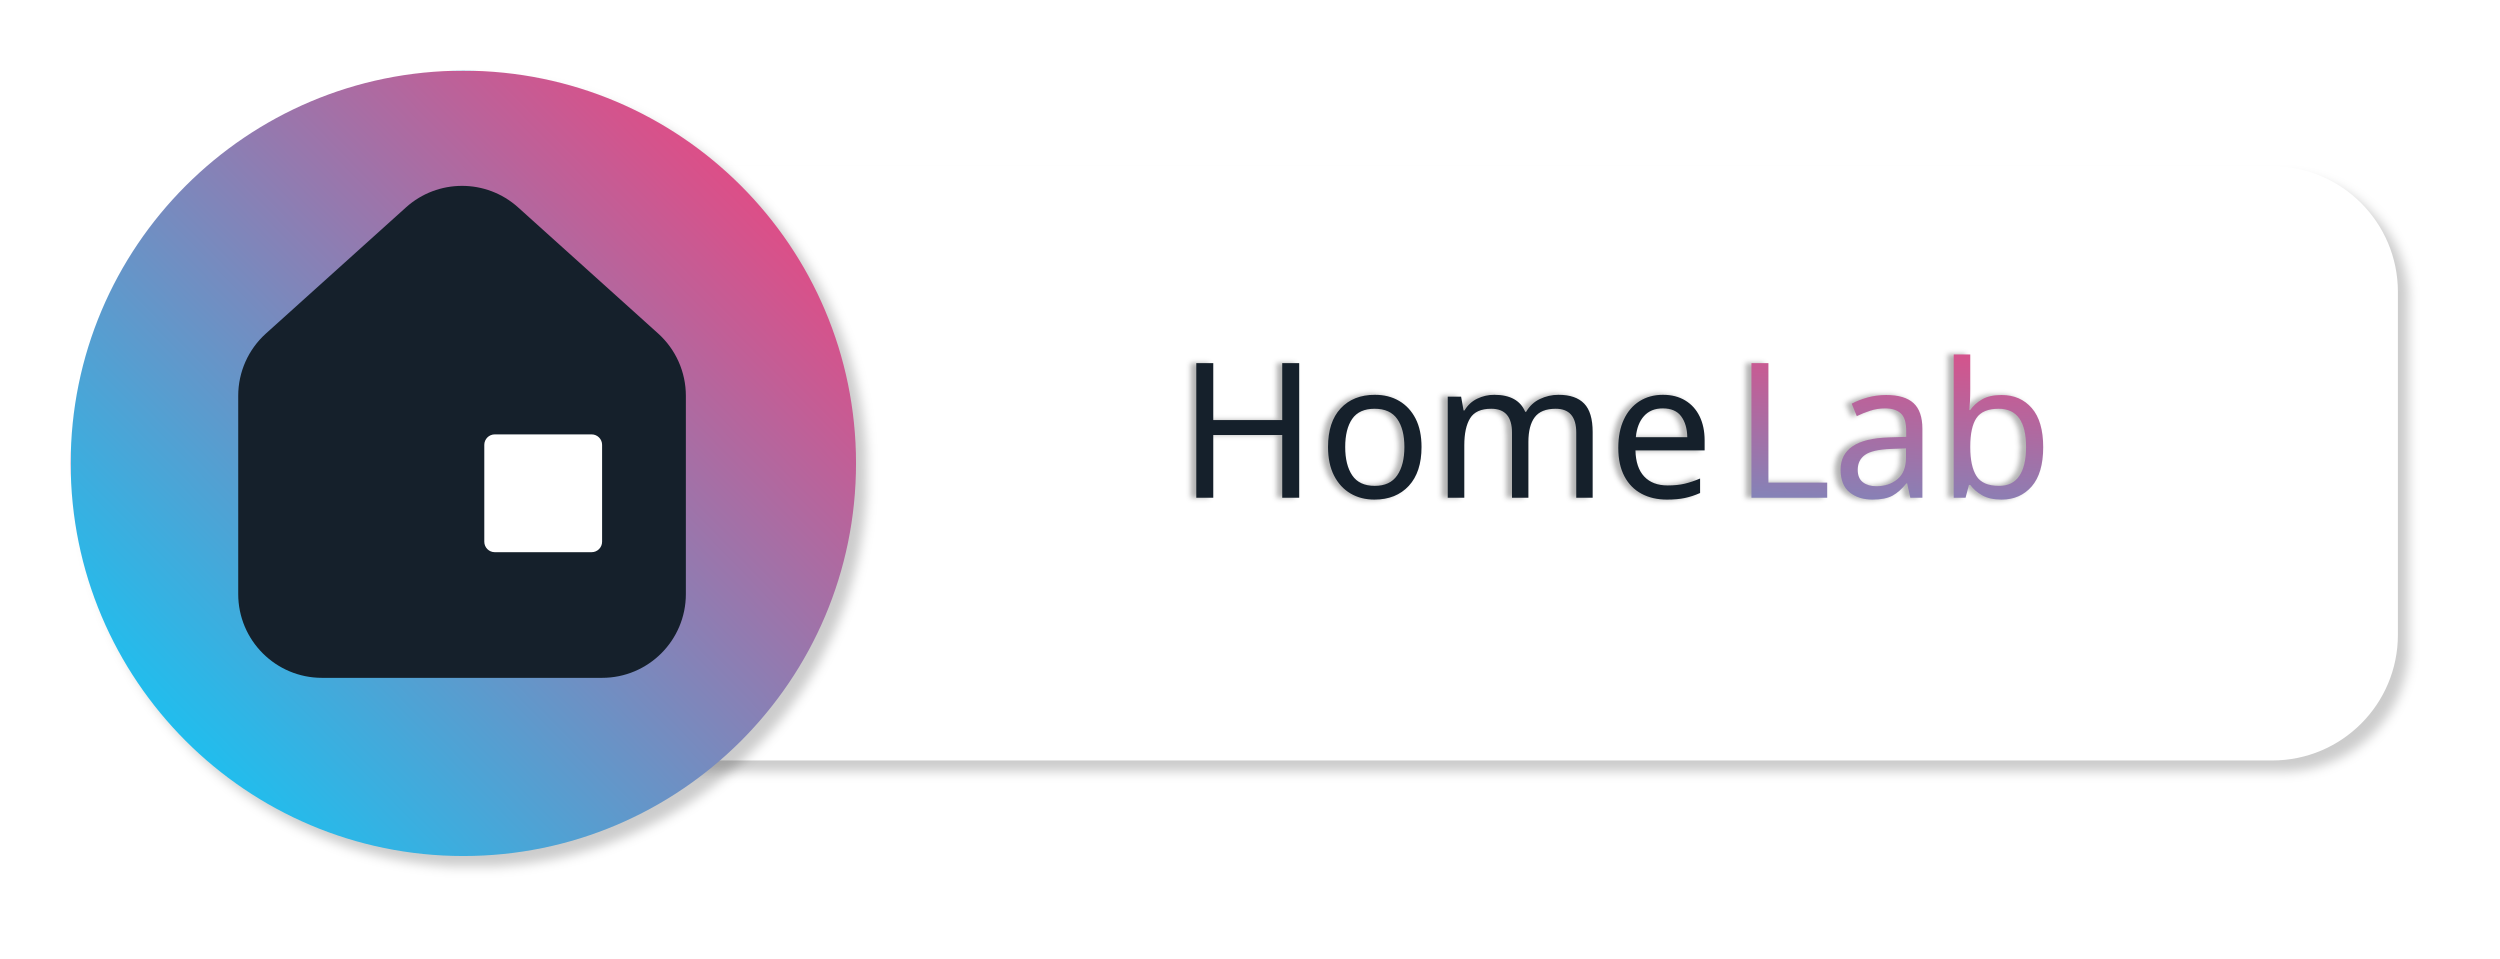
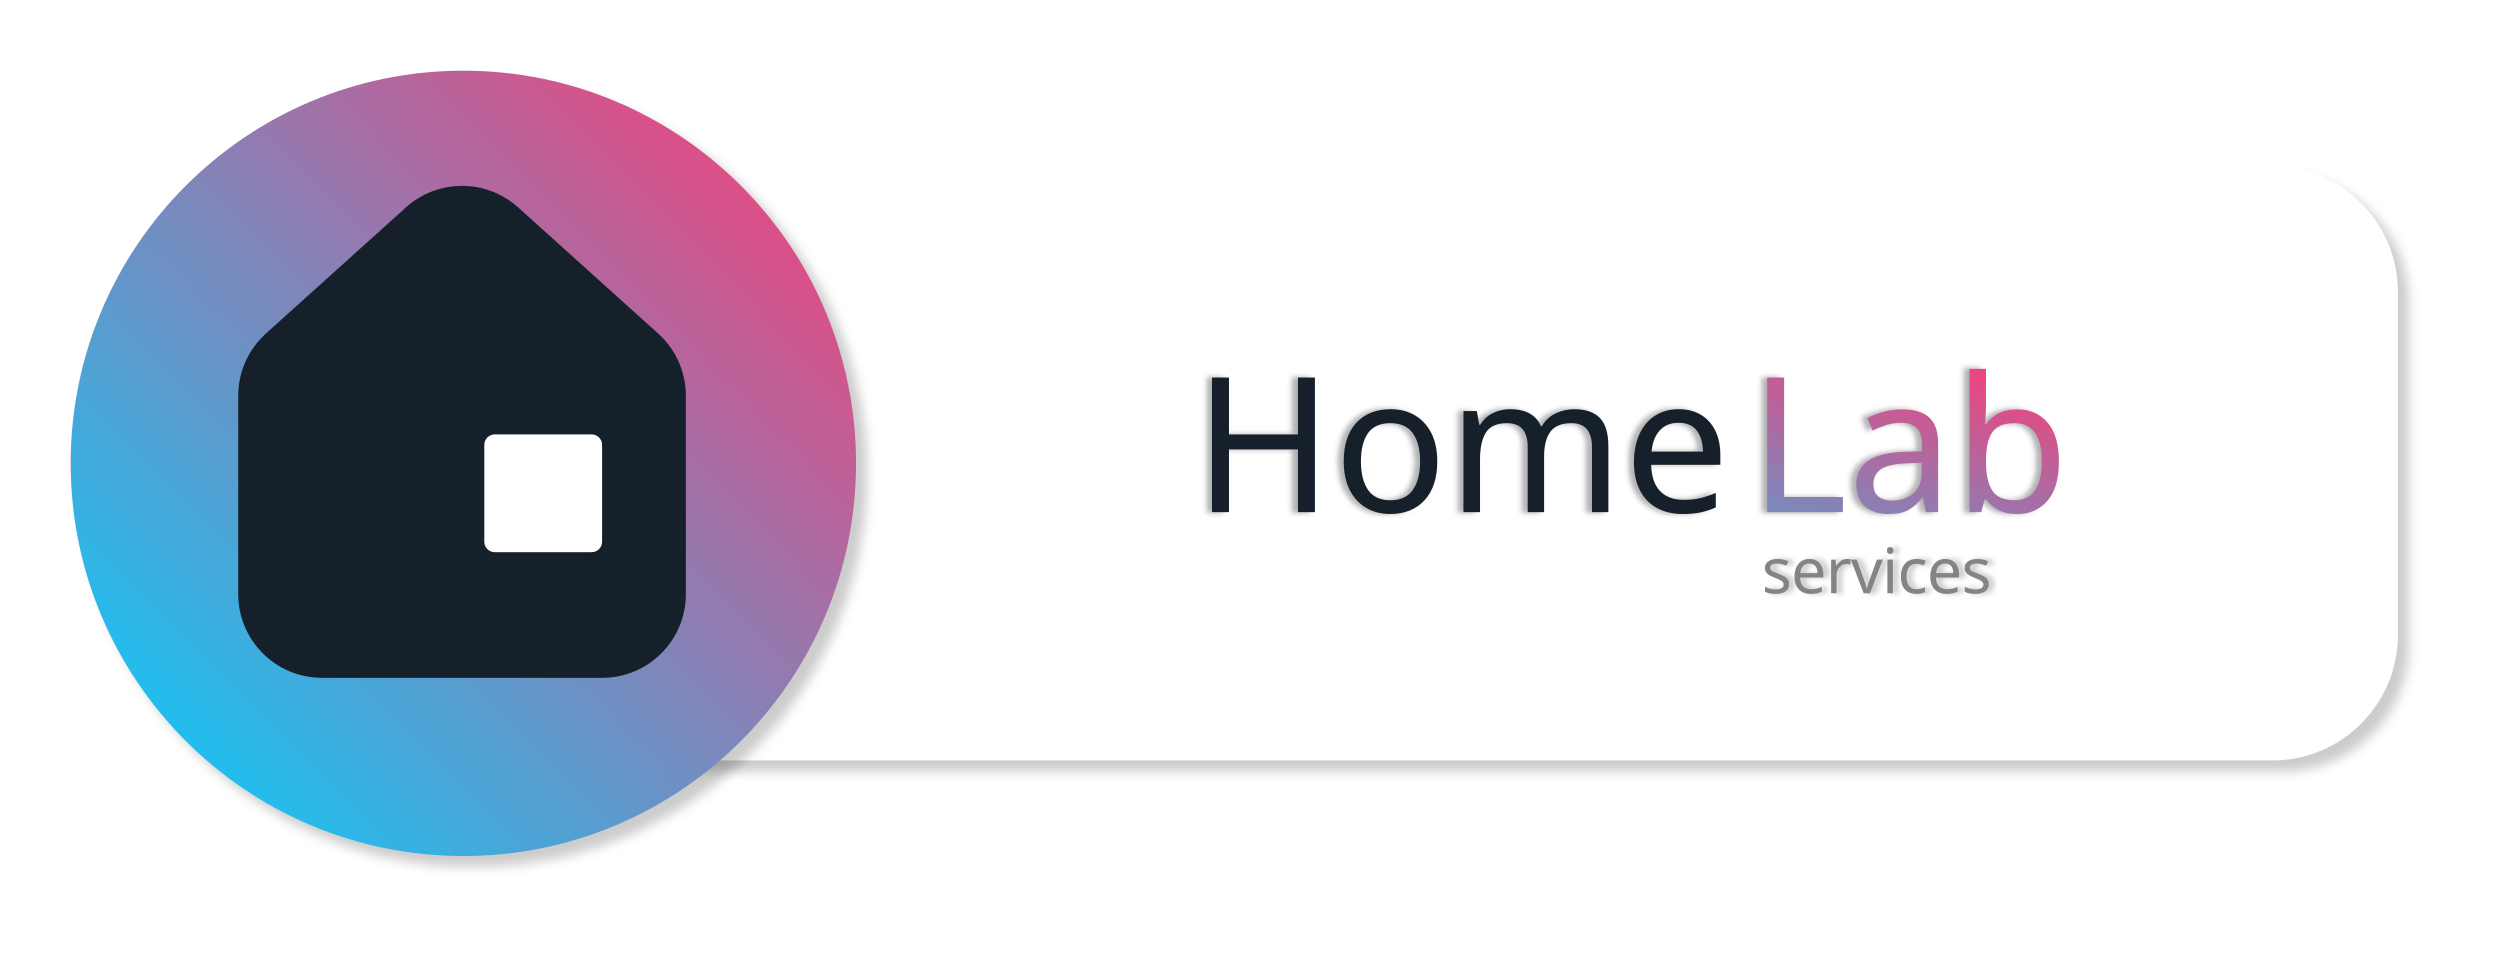
<svg xmlns="http://www.w3.org/2000/svg" width="955" height="366" id="screenshot-5bebe46a-eded-8025-8003-79a3734ce579" viewBox="-27 -27 955 366" style="-webkit-print-color-adjust: exact;" fill="none" version="1.1">
  <style data-loading="true">@font-face {
    font-family: 'sourcesanspro';
    font-style: normal;
    font-weight: 400;
    font-display: block;
    src: url(https://penpot.keindev.ru/fonts/sourcesanspro-regular.woff) format('woff');
  }
/* cyrillic-ext */
@font-face {
  font-family: 'Ubuntu';
  font-style: normal;
  font-weight: 400;
  font-display: block;
  src: url(https://penpot.keindev.ru/internal/gfonts/font/ubuntu/v20/4iCs6KVjbNBYlgoKcg72j00.woff2) format('woff2');
  unicode-range: U+0460-052F, U+1C80-1C88, U+20B4, U+2DE0-2DFF, U+A640-A69F, U+FE2E-FE2F;
}
/* cyrillic */
@font-face {
  font-family: 'Ubuntu';
  font-style: normal;
  font-weight: 400;
  font-display: block;
  src: url(https://penpot.keindev.ru/internal/gfonts/font/ubuntu/v20/4iCs6KVjbNBYlgoKew72j00.woff2) format('woff2');
  unicode-range: U+0301, U+0400-045F, U+0490-0491, U+04B0-04B1, U+2116;
}
/* greek-ext */
@font-face {
  font-family: 'Ubuntu';
  font-style: normal;
  font-weight: 400;
  font-display: block;
  src: url(https://penpot.keindev.ru/internal/gfonts/font/ubuntu/v20/4iCs6KVjbNBYlgoKcw72j00.woff2) format('woff2');
  unicode-range: U+1F00-1FFF;
}
/* greek */
@font-face {
  font-family: 'Ubuntu';
  font-style: normal;
  font-weight: 400;
  font-display: block;
  src: url(https://penpot.keindev.ru/internal/gfonts/font/ubuntu/v20/4iCs6KVjbNBYlgoKfA72j00.woff2) format('woff2');
  unicode-range: U+0370-03FF;
}
/* latin-ext */
@font-face {
  font-family: 'Ubuntu';
  font-style: normal;
  font-weight: 400;
  font-display: block;
  src: url(https://penpot.keindev.ru/internal/gfonts/font/ubuntu/v20/4iCs6KVjbNBYlgoKcQ72j00.woff2) format('woff2');
  unicode-range: U+0100-02AF, U+0304, U+0308, U+0329, U+1E00-1E9F, U+1EF2-1EFF, U+2020, U+20A0-20AB, U+20AD-20CF, U+2113, U+2C60-2C7F, U+A720-A7FF;
}
/* latin */
@font-face {
  font-family: 'Ubuntu';
  font-style: normal;
  font-weight: 400;
  font-display: block;
  src: url(https://penpot.keindev.ru/internal/gfonts/font/ubuntu/v20/4iCs6KVjbNBYlgoKfw72.woff2) format('woff2');
  unicode-range: U+0000-00FF, U+0131, U+0152-0153, U+02BB-02BC, U+02C6, U+02DA, U+02DC, U+0304, U+0308, U+0329, U+2000-206F, U+2074, U+20AC, U+2122, U+2191, U+2193, U+2212, U+2215, U+FEFF, U+FFFD;
}
</style>
  <g id="shape-5bebe46a-eded-8025-8003-79a3734ce579" rx="0" ry="0">
    <g id="shape-5bebe46a-eded-8025-8003-79a30eb08d11">
      <defs>
        <filter id="filter_rumext-id-2" x="-0.037" y="-0.119" width="1.089" height="1.291" filterUnits="objectBoundingBox" color-interpolation-filters="sRGB">
          <feFlood flood-opacity="0" result="BackgroundImageFix" />
          <feColorMatrix in="SourceAlpha" type="matrix" values="0 0 0 0 0 0 0 0 0 0 0 0 0 0 0 0 0 0 127 0" />
          <feOffset dx="4" dy="4" />
          <feGaussianBlur stdDeviation="2" />
          <feColorMatrix type="matrix" values="0 0 0 0 0 0 0 0 0 0 0 0 0 0 0 0 0 0 0.2 0" />
          <feBlend mode="normal" in2="BackgroundImageFix" result="filter_38ad27ac-e7c6-80cb-8003-79ad31d9c176" />
          <feBlend mode="normal" in="SourceGraphic" in2="filter_38ad27ac-e7c6-80cb-8003-79ad31d9c176" result="shape" />
        </filter>
        <filter id="filter_shadow_rumext-id-2" x="-0.037" y="-0.119" width="1.089" height="1.291" filterUnits="objectBoundingBox" color-interpolation-filters="sRGB">
          <feFlood flood-opacity="0" result="BackgroundImageFix" />
          <feColorMatrix in="SourceAlpha" type="matrix" values="0 0 0 0 0 0 0 0 0 0 0 0 0 0 0 0 0 0 127 0" />
          <feOffset dx="4" dy="4" />
          <feGaussianBlur stdDeviation="2" />
          <feColorMatrix type="matrix" values="0 0 0 0 0 0 0 0 0 0 0 0 0 0 0 0 0 0 0.2 0" />
          <feBlend mode="normal" in2="BackgroundImageFix" result="filter_38ad27ac-e7c6-80cb-8003-79ad31d9c176" />
          <feBlend mode="normal" in="SourceGraphic" in2="filter_38ad27ac-e7c6-80cb-8003-79ad31d9c176" result="shape" />
        </filter>
      </defs>
      <g class="fills" id="fills-5bebe46a-eded-8025-8003-79a30eb08d11">
        <rect width="739" height="227" x="150" transform="matrix(1, 0, 0, 1, 0, 0)" style="fill: rgb(255, 255, 255);" ry="48" rx="48" filter="url(#filter_rumext-id-2)" y="36.5" />
      </g>
    </g>
-     <g id="shape-e01edbcb-abc0-805d-8003-79a2054002f3" width="300" height="300" rx="0" ry="0" filter="url(#filter_rumext-id-3)" style="fill: rgb(0, 0, 0);">
-       <defs>
-         <filter id="filter_rumext-id-3" x="-0.09" y="-0.09" width="1.22" height="1.22" filterUnits="objectBoundingBox" color-interpolation-filters="sRGB">
+     <g id="shape-101d9984-0041-809a-8003-79b33a0bde28">
+       <defs>
+         <filter id="filter_rumext-id-3" x="-0.247" y="-0.724" width="1.565" height="2.448" filterUnits="objectBoundingBox" color-interpolation-filters="sRGB">
+           <feFlood flood-opacity="0" result="BackgroundImageFix" />
+           <feColorMatrix in="SourceAlpha" type="matrix" values="0 0 0 0 0 0 0 0 0 0 0 0 0 0 0 0 0 0 127 0" />
+           <feOffset dx="2" dy="0" />
+           <feGaussianBlur stdDeviation="1" />
+           <feColorMatrix type="matrix" values="0 0 0 0 0 0 0 0 0 0 0 0 0 0 0 0 0 0 0.2 0" />
+           <feBlend mode="normal" in2="BackgroundImageFix" result="filter_101d9984-0041-809a-8003-79b3e8226efe" />
+           <feBlend mode="normal" in="SourceGraphic" in2="filter_101d9984-0041-809a-8003-79b3e8226efe" result="shape" />
+         </filter>
+         <filter id="filter_shadow_rumext-id-3" x="-0.247" y="-0.724" width="1.565" height="2.448" filterUnits="objectBoundingBox" color-interpolation-filters="sRGB">
+           <feFlood flood-opacity="0" result="BackgroundImageFix" />
+           <feColorMatrix in="SourceAlpha" type="matrix" values="0 0 0 0 0 0 0 0 0 0 0 0 0 0 0 0 0 0 127 0" />
+           <feOffset dx="2" dy="0" />
+           <feGaussianBlur stdDeviation="1" />
+           <feColorMatrix type="matrix" values="0 0 0 0 0 0 0 0 0 0 0 0 0 0 0 0 0 0 0.2 0" />
+           <feBlend mode="normal" in2="BackgroundImageFix" result="filter_101d9984-0041-809a-8003-79b3e8226efe" />
+           <feBlend mode="normal" in="SourceGraphic" in2="filter_101d9984-0041-809a-8003-79b3e8226efe" result="shape" />
+         </filter>
+         <pattern patternUnits="userSpaceOnUse" x="646" y="180" height="29" width="85" data-loading="false" id="fill-0-rumext-id-3">
+           <g>
+             <rect width="85" height="29" style="fill: rgb(132, 132, 132); fill-opacity: 1;" />
+           </g>
+         </pattern>
+       </defs>
+       <g transform="matrix(1, 0, 0, 1, 0, 0)" class="text-container" x="646" y="180" width="85" height="29" rx="0" ry="0">
+         <g class="fills" id="fills-101d9984-0041-809a-8003-79b33a0bde28">
+           <text x="646" y="206.667" dominant-baseline="ideographic" textLength="84.809" lengthAdjust="spacingAndGlyphs" filter="url(#filter_rumext-id-3)" style="text-transform: none; font-family: Ubuntu; letter-spacing: -0.3px; font-style: normal; font-weight: 400; white-space: pre; font-size: 24px; text-decoration: none solid rgb(132, 132, 132); direction: ltr; fill: rgb(132, 132, 132); fill-opacity: 1;">services</text>
+         </g>
+       </g>
+     </g>
+     <g id="shape-e01edbcb-abc0-805d-8003-79a2054002f3" width="300" height="300" rx="0" ry="0" filter="url(#filter_rumext-id-4)" style="fill: rgb(0, 0, 0);">
+       <defs>
+         <filter id="filter_rumext-id-4" x="-0.09" y="-0.09" width="1.22" height="1.22" filterUnits="objectBoundingBox" color-interpolation-filters="sRGB">
          <feFlood flood-opacity="0" result="BackgroundImageFix" />
          <feColorMatrix in="SourceAlpha" type="matrix" values="0 0 0 0 0 0 0 0 0 0 0 0 0 0 0 0 0 0 127 0" />
          <feOffset dx="4" dy="4" />
          <feGaussianBlur stdDeviation="2" />
          <feColorMatrix type="matrix" values="0 0 0 0 0 0 0 0 0 0 0 0 0 0 0 0 0 0 0.2 0" />
          <feBlend mode="normal" in2="BackgroundImageFix" result="filter_38ad27ac-e7c6-80cb-8003-79ad37c8d80e" />
          <feBlend mode="normal" in="SourceGraphic" in2="filter_38ad27ac-e7c6-80cb-8003-79ad37c8d80e" result="shape" />
        </filter>
-         <filter id="filter_shadow_rumext-id-3" x="-0.09" y="-0.09" width="1.22" height="1.22" filterUnits="objectBoundingBox" color-interpolation-filters="sRGB">
+         <filter id="filter_shadow_rumext-id-4" x="-0.09" y="-0.09" width="1.22" height="1.22" filterUnits="objectBoundingBox" color-interpolation-filters="sRGB">
          <feFlood flood-opacity="0" result="BackgroundImageFix" />
          <feColorMatrix in="SourceAlpha" type="matrix" values="0 0 0 0 0 0 0 0 0 0 0 0 0 0 0 0 0 0 127 0" />
          <feOffset dx="4" dy="4" />
          <feGaussianBlur stdDeviation="2" />
          <feColorMatrix type="matrix" values="0 0 0 0 0 0 0 0 0 0 0 0 0 0 0 0 0 0 0.2 0" />
          <feBlend mode="normal" in2="BackgroundImageFix" result="filter_38ad27ac-e7c6-80cb-8003-79ad37c8d80e" />
          <feBlend mode="normal" in="SourceGraphic" in2="filter_38ad27ac-e7c6-80cb-8003-79ad37c8d80e" result="shape" />
        </filter>
      </defs>
      <g id="shape-e01edbcb-abc0-805d-8003-79a24db07227">
        <defs>
-           <linearGradient id="fill-color-gradient_rumext-id-4_0" x1="0.983" y1="0.021" x2="0.017" y2="0.969" gradientTransform="matrix(1, 0, 0, 1, 0, 0)">
+           <linearGradient id="fill-color-gradient_rumext-id-5_0" x1="0.983" y1="0.021" x2="0.017" y2="0.969" gradientTransform="matrix(1, 0, 0, 1, 0, 0)">
            <stop offset="0" stop-color="#FF3A75" stop-opacity="1" />
            <stop offset="1" stop-color="#00D1FF" stop-opacity="1" />
          </linearGradient>
-           <pattern patternUnits="userSpaceOnUse" x="0" y="0" height="300" width="300" data-loading="false" patternTransform="" id="fill-0-rumext-id-4">
+           <pattern patternUnits="userSpaceOnUse" x="0" y="0" height="300" width="300" data-loading="false" patternTransform="" id="fill-0-rumext-id-5">
            <g>
-               <rect width="300" height="300" style="fill: url(&quot;#fill-color-gradient_rumext-id-4_0&quot;);" />
+               <rect width="300" height="300" style="fill: url(&quot;#fill-color-gradient_rumext-id-5_0&quot;);" />
            </g>
          </pattern>
        </defs>
        <g class="fills" id="fills-e01edbcb-abc0-805d-8003-79a24db07227">
-           <path rx="0" ry="0" d="M0.000,0.000L150.000,0.000M150.000,0.000C150.000,0.000,150.000,0.000,150.000,0.000ZC232.787,0.000,300.000,67.213,300.000,150.000C300.000,150.000,300.000,150.000,300.000,150.000C300.000,150.000,300.000,150.000,300.000,150.000C300.000,232.787,232.787,300.000,150.000,300.000C150.000,300.000,150.000,300.000,150.000,300.000C150.000,300.000,150.000,300.000,150.000,300.000C150.000,300.000,150.000,300.000,150.000,300.000C67.213,300.000,0.000,232.787,0.000,150.000C0.000,150.000,0.000,150.000,0.000,150.000C0.000,150.000,0.000,150.000,0.000,150.000C0.000,67.213,67.213,0.000,150.000,0.000ZC150.000,0.000,150.000,0.000,150.000,0.000ZC150.000,0.000,150.000,0.000,150.000,0.000ZM0.000,0.000L0.000,0.000ZM300.000,0.000L300.000,0.000ZL300.000,0.000Z" fill="url(#fill-0-rumext-id-4)" />
+           <path rx="0" ry="0" d="M0.000,0.000L150.000,0.000M150.000,0.000C150.000,0.000,150.000,0.000,150.000,0.000ZC232.787,0.000,300.000,67.213,300.000,150.000C300.000,150.000,300.000,150.000,300.000,150.000C300.000,150.000,300.000,150.000,300.000,150.000C300.000,232.787,232.787,300.000,150.000,300.000C150.000,300.000,150.000,300.000,150.000,300.000C150.000,300.000,150.000,300.000,150.000,300.000C150.000,300.000,150.000,300.000,150.000,300.000C67.213,300.000,0.000,232.787,0.000,150.000C0.000,150.000,0.000,150.000,0.000,150.000C0.000,150.000,0.000,150.000,0.000,150.000C0.000,67.213,67.213,0.000,150.000,0.000ZC150.000,0.000,150.000,0.000,150.000,0.000ZC150.000,0.000,150.000,0.000,150.000,0.000ZM0.000,0.000L0.000,0.000ZM300.000,0.000L300.000,0.000ZL300.000,0.000Z" fill="url(#fill-0-rumext-id-5)" />
        </g>
      </g>
      <g id="shape-e01edbcb-abc0-805d-8003-79a2054002f5" rx="0" ry="0">
        <g id="shape-e01edbcb-abc0-805d-8003-79a2054002f6">
          <g class="fills" id="fills-e01edbcb-abc0-805d-8003-79a2054002f6">
            <path rx="0" ry="0" d="M74.585,100.403C67.847,106.471,64.000,115.113,64.000,124.181L64.000,199.936C64.000,217.609,78.327,231.936,96.000,231.936L203.000,231.936C220.673,231.936,235.000,217.609,235.000,199.936L235.000,124.181C235.000,115.113,231.153,106.471,224.415,100.403L170.915,52.222C158.742,41.260,140.258,41.260,128.085,52.222L74.585,100.403ZZ" style="fill: rgb(21, 32, 43);" />
          </g>
        </g>
        <g id="shape-e01edbcb-abc0-805d-8003-79a2054002f7">
          <g class="fills" id="fills-e01edbcb-abc0-805d-8003-79a2054002f7">
            <path rx="0" ry="0" d="M162.000,138.936C159.791,138.936,158.000,140.727,158.000,142.936L158.000,179.936C158.000,182.145,159.791,183.936,162.000,183.936L199.000,183.936C201.209,183.936,203.000,182.145,203.000,179.936L203.000,142.936C203.000,140.727,201.209,138.936,199.000,138.936L162.000,138.936ZZ" style="fill: rgb(255, 255, 255);" />
          </g>
        </g>
      </g>
    </g>
    <g id="shape-e01edbcb-abc0-805d-8003-79a2573d4735">
      <defs>
-         <filter id="filter_rumext-id-8" x="-0.073" y="-0.219" width="1.14" height="1.438" filterUnits="objectBoundingBox" color-interpolation-filters="sRGB">
+         <filter id="filter_rumext-id-9" x="-0.076" y="-0.247" width="1.145" height="1.494" filterUnits="objectBoundingBox" color-interpolation-filters="sRGB">
          <feFlood flood-opacity="0" result="BackgroundImageFix" />
          <feColorMatrix in="SourceAlpha" type="matrix" values="0 0 0 0 0 0 0 0 0 0 0 0 0 0 0 0 0 0 127 0" />
          <feOffset dx="-2" dy="0" />
          <feGaussianBlur stdDeviation="1" />
          <feColorMatrix type="matrix" values="0 0 0 0 0.067 0 0 0 0 0.067 0 0 0 0 0.067 0 0 0 0.32 0" />
          <feBlend mode="normal" in2="BackgroundImageFix" result="filter_5bebe46a-eded-8025-8003-79a2d604f2f8" />
          <feBlend mode="normal" in="SourceGraphic" in2="filter_5bebe46a-eded-8025-8003-79a2d604f2f8" result="shape" />
        </filter>
-         <filter id="filter_shadow_rumext-id-8" x="-0.073" y="-0.219" width="1.14" height="1.438" filterUnits="objectBoundingBox" color-interpolation-filters="sRGB">
+         <filter id="filter_shadow_rumext-id-9" x="-0.076" y="-0.247" width="1.145" height="1.494" filterUnits="objectBoundingBox" color-interpolation-filters="sRGB">
          <feFlood flood-opacity="0" result="BackgroundImageFix" />
          <feColorMatrix in="SourceAlpha" type="matrix" values="0 0 0 0 0 0 0 0 0 0 0 0 0 0 0 0 0 0 127 0" />
          <feOffset dx="-2" dy="0" />
          <feGaussianBlur stdDeviation="1" />
          <feColorMatrix type="matrix" values="0 0 0 0 0.067 0 0 0 0 0.067 0 0 0 0 0.067 0 0 0 0.32 0" />
          <feBlend mode="normal" in2="BackgroundImageFix" result="filter_5bebe46a-eded-8025-8003-79a2d604f2f8" />
          <feBlend mode="normal" in="SourceGraphic" in2="filter_5bebe46a-eded-8025-8003-79a2d604f2f8" result="shape" />
        </filter>
-         <pattern patternUnits="userSpaceOnUse" x="423" y="102" height="96" width="343" data-loading="false" id="fill-0-rumext-id-8">
+         <pattern patternUnits="userSpaceOnUse" x="429" y="107.5" height="85" width="331" data-loading="false" id="fill-0-rumext-id-9">
          <g>
-             <rect width="343" height="96" style="fill: rgb(21, 32, 43);" />
+             <rect width="331" height="85" style="fill: rgb(21, 32, 43);" />
          </g>
        </pattern>
-         <linearGradient id="fill-color-gradient_rumext-id-8_0" x1="1.021" y1="-0.236" x2="0.507" y2="1.65" gradientTransform="">
+         <linearGradient id="fill-color-gradient_rumext-id-9_0" x1="0.983" y1="0.021" x2="0.017" y2="0.969" gradientTransform="">
          <stop offset="0" stop-color="#FF3A75" stop-opacity="1" />
          <stop offset="1" stop-color="#00D1FF" stop-opacity="1" />
        </linearGradient>
-         <pattern patternUnits="userSpaceOnUse" x="423" y="102" height="96" width="343" data-loading="false" id="fill-1-rumext-id-8">
+         <pattern patternUnits="userSpaceOnUse" x="429" y="107.5" height="85" width="331" data-loading="false" id="fill-1-rumext-id-9">
          <g>
-             <rect width="343" height="96" style="fill: url(&quot;#fill-color-gradient_rumext-id-8_0&quot;);" />
+             <rect width="331" height="85" style="fill: url(&quot;#fill-color-gradient_rumext-id-9_0&quot;);" />
          </g>
        </pattern>
      </defs>
-       <g transform="matrix(1, 0, 0, 1, 0, 0)" class="text-container" x="423" y="102" width="343" height="96" rx="0" ry="0">
+       <g transform="matrix(1, 0, 0, 1, 0, 0)" class="text-container" x="429" y="107.5" width="331" height="85" rx="0" ry="0">
        <g class="fills" id="fills-e01edbcb-abc0-805d-8003-79a2573d4735">
-           <text x="423" y="184.222" dominant-baseline="ideographic" textLength="212.066" lengthAdjust="spacingAndGlyphs" filter="url(#filter_rumext-id-8)" style="text-transform: none; font-family: Ubuntu; letter-spacing: normal; font-style: normal; font-weight: 400; white-space: pre; font-size: 72px; text-decoration: none solid rgb(0, 0, 0); direction: ltr; fill: rgb(21, 32, 43);">Home </text>
+           <text x="429" y="189.722" dominant-baseline="ideographic" textLength="212.066" lengthAdjust="spacingAndGlyphs" filter="url(#filter_rumext-id-9)" style="text-transform: none; font-family: Ubuntu; letter-spacing: normal; font-style: normal; font-weight: 400; white-space: pre; font-size: 72px; text-decoration: none solid rgb(0, 0, 0); direction: ltr; fill: rgb(21, 32, 43);">Home </text>
        </g>
        <g class="fills" id="fills-e01edbcb-abc0-805d-8003-79a2573d4735">
-           <text x="635.066" y="184.222" dominant-baseline="ideographic" textLength="117.326" lengthAdjust="spacingAndGlyphs" filter="url(#filter_rumext-id-8)" fill="url(#fill-1-rumext-id-8)" style="text-transform: none; font-family: Ubuntu; letter-spacing: normal; font-style: normal; font-weight: 400; white-space: pre; font-size: 72px; text-decoration: none solid rgb(0, 0, 0); direction: ltr;">Lab</text>
+           <text x="641.066" y="189.722" dominant-baseline="ideographic" textLength="117.326" lengthAdjust="spacingAndGlyphs" filter="url(#filter_rumext-id-9)" fill="url(#fill-1-rumext-id-9)" style="text-transform: none; font-family: Ubuntu; letter-spacing: normal; font-style: normal; font-weight: 400; white-space: pre; font-size: 72px; text-decoration: none solid rgb(0, 0, 0); direction: ltr;">Lab</text>
        </g>
      </g>
    </g>
  </g>
</svg>
